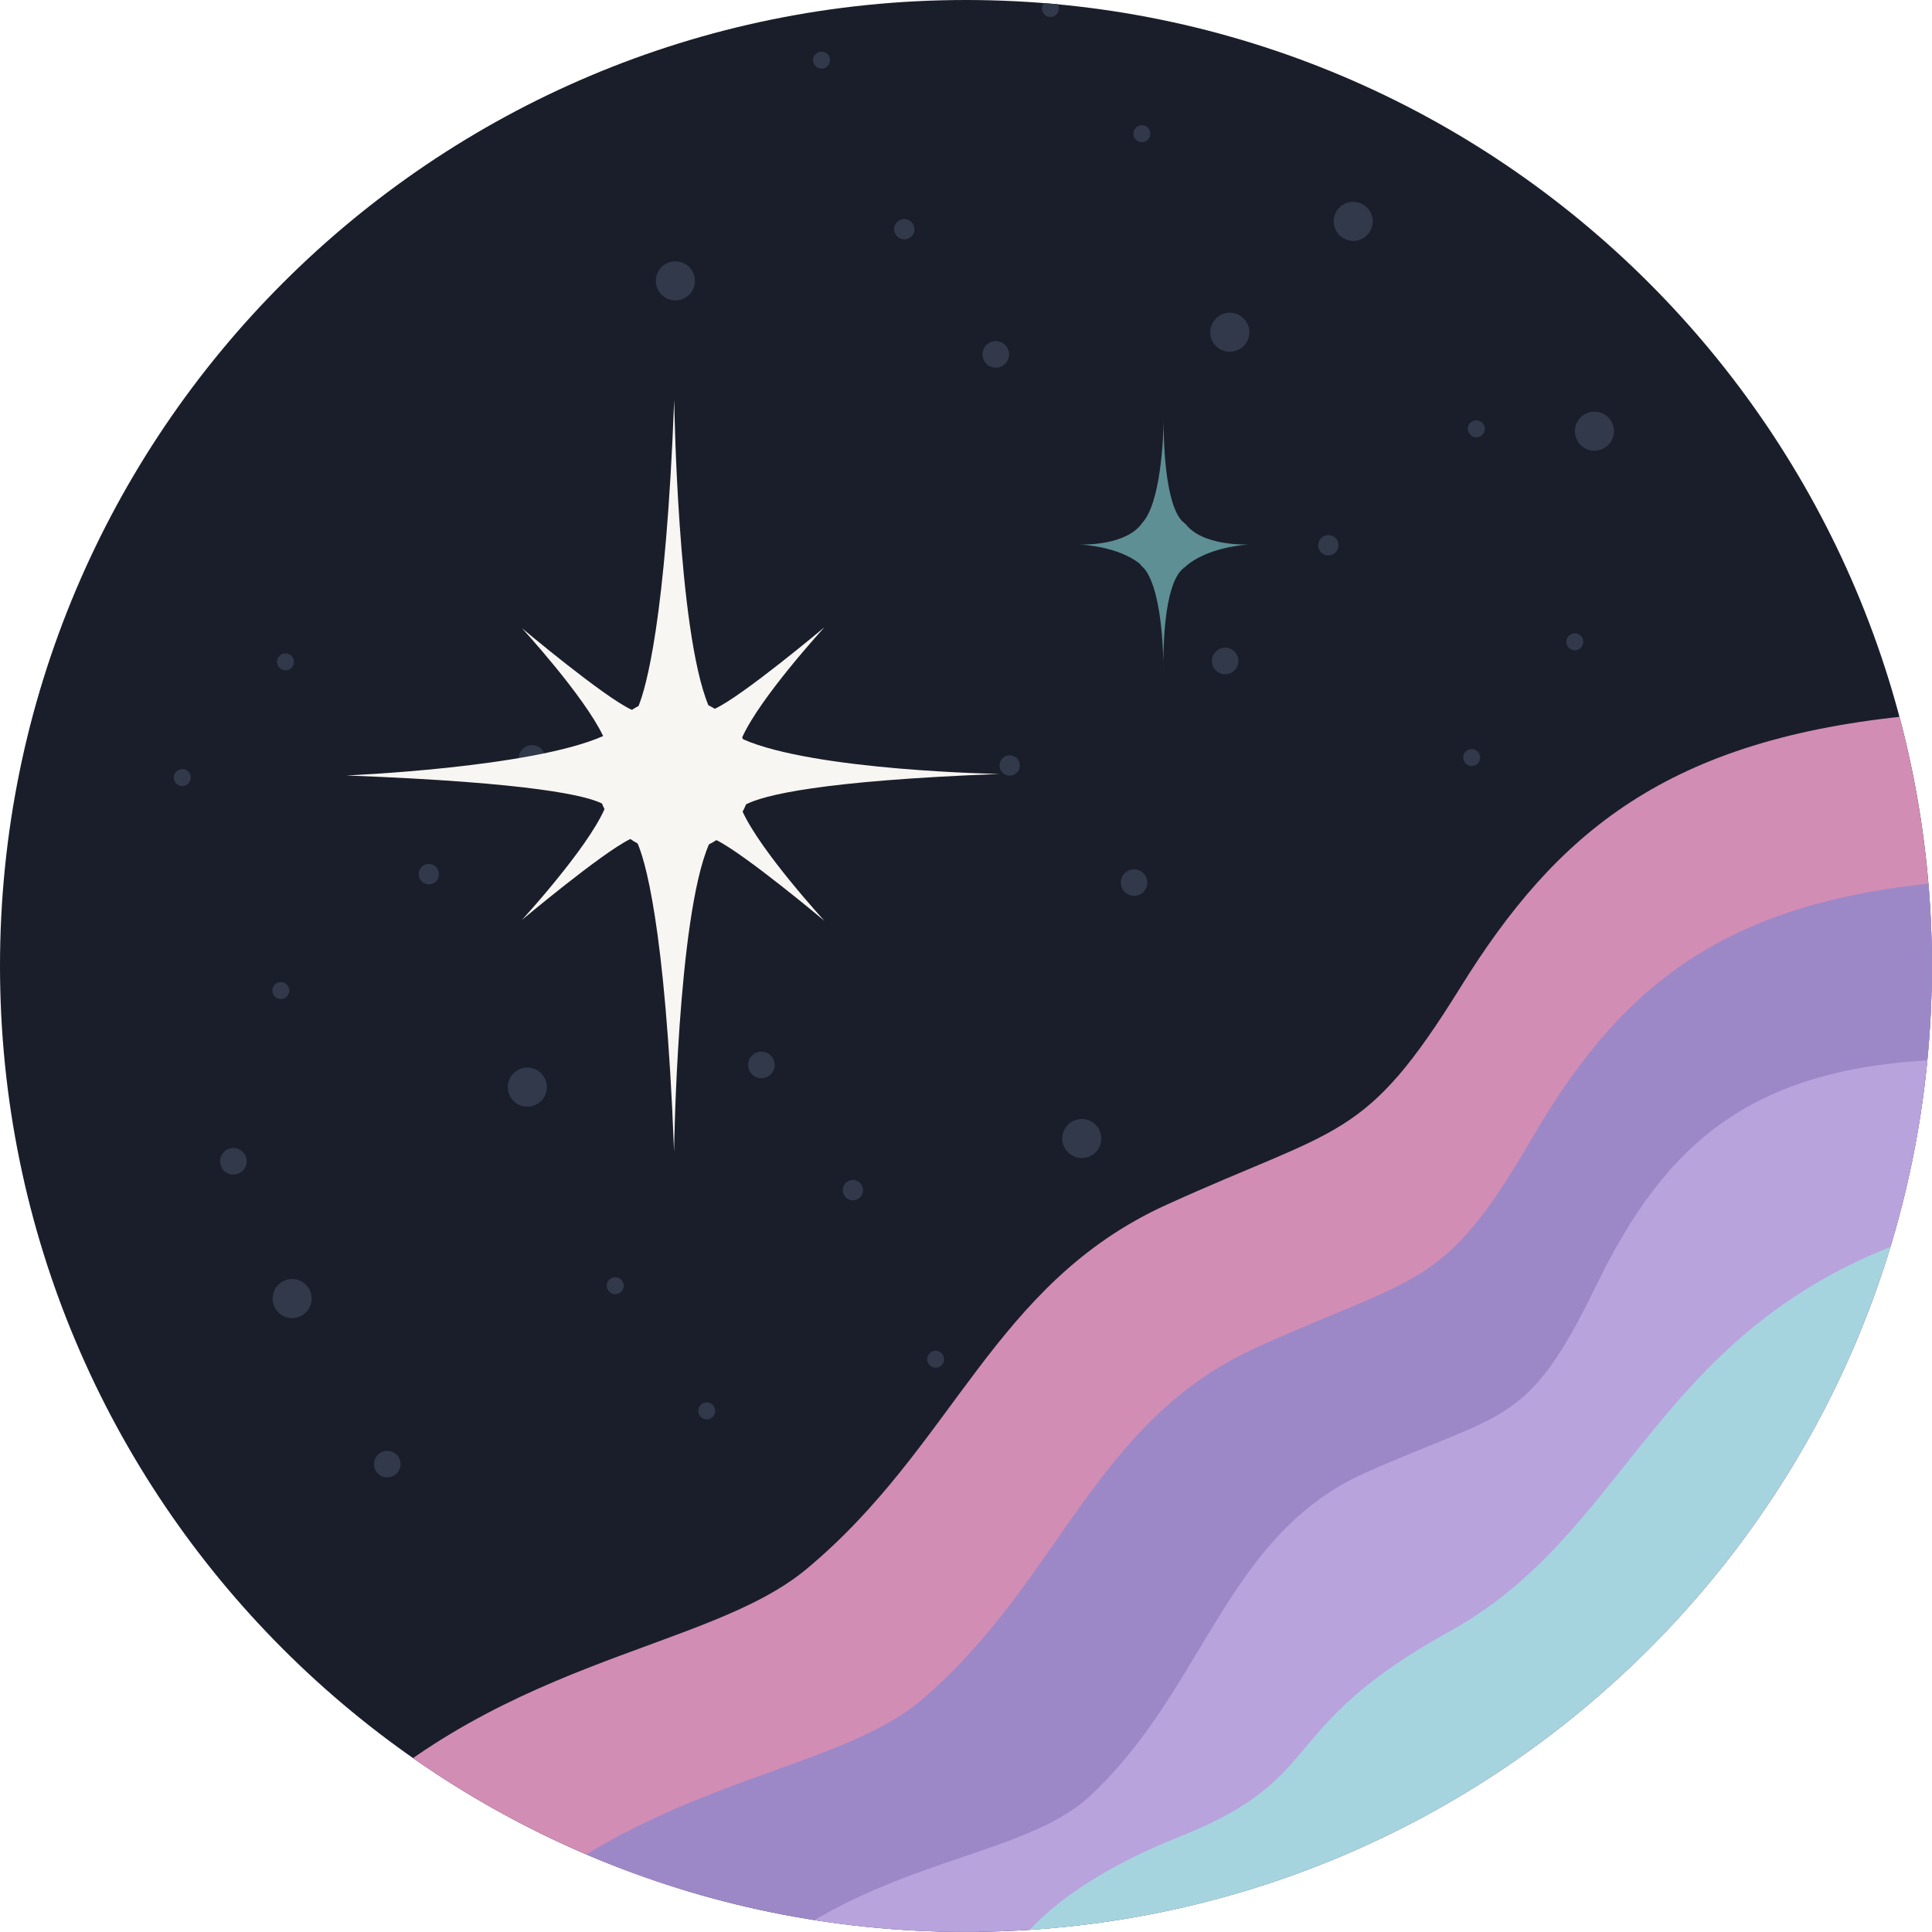
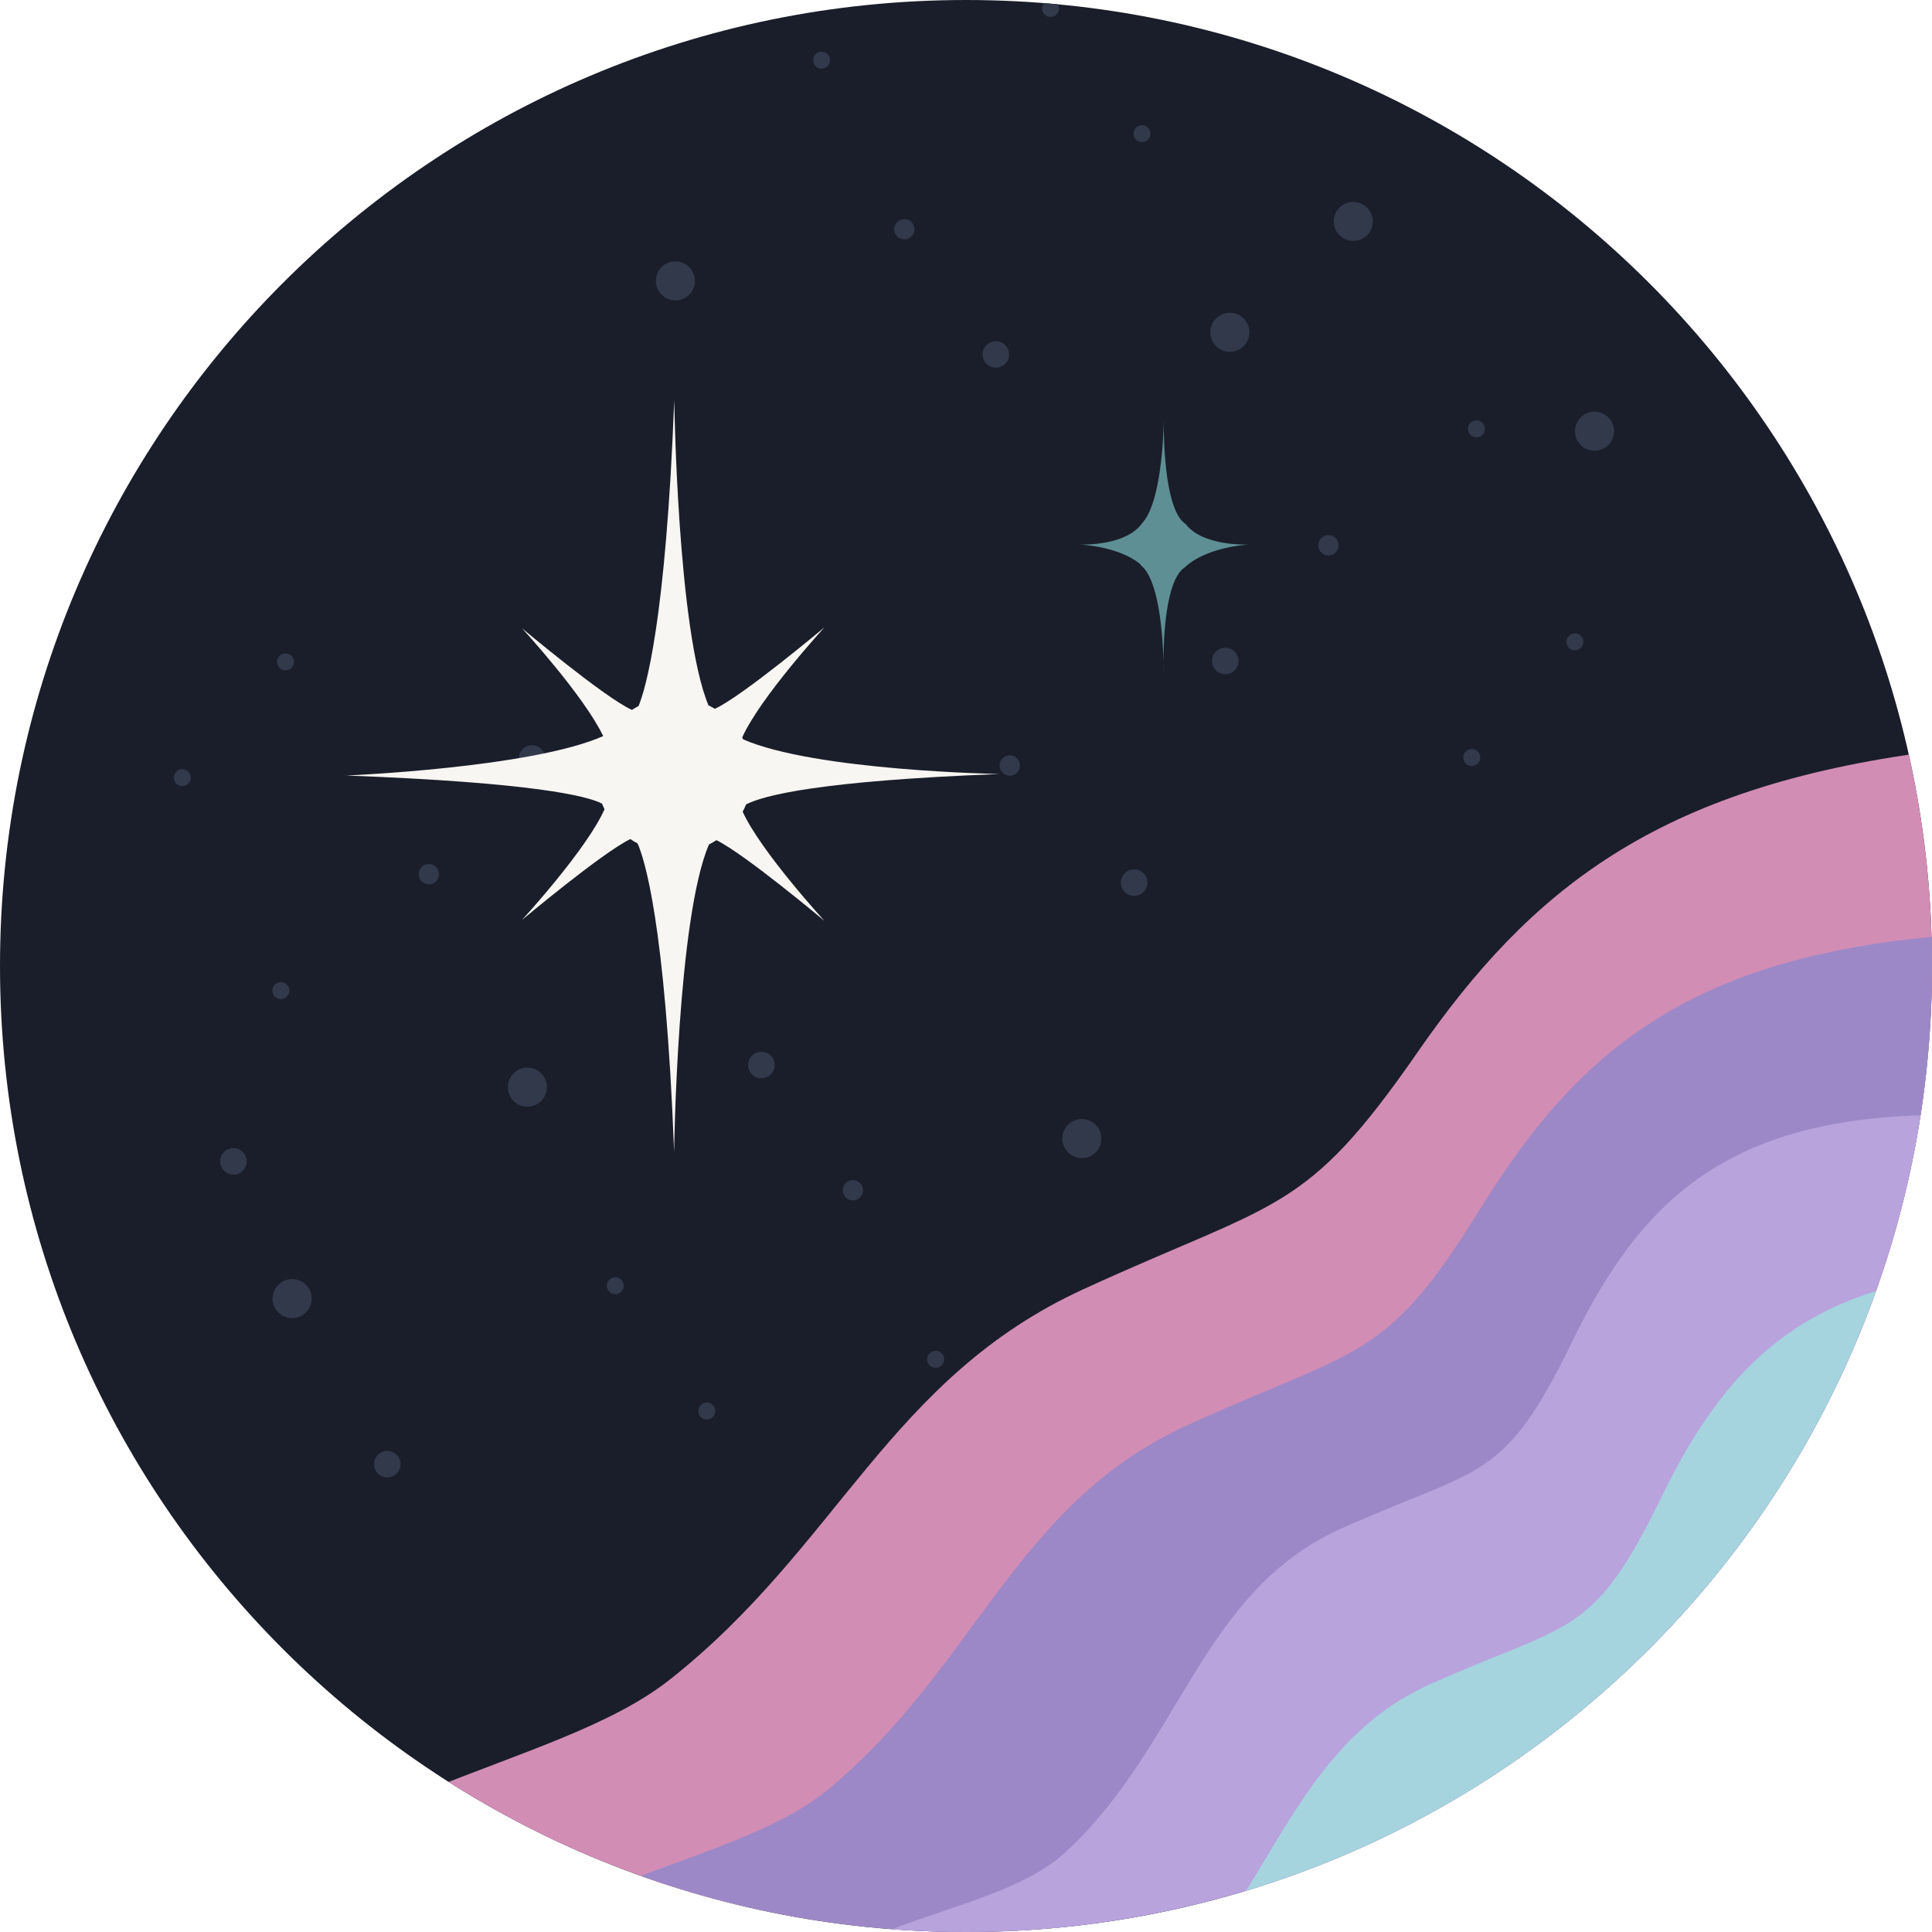
- <svg xmlns="http://www.w3.org/2000/svg" width="100%" height="100%" viewBox="0 0 844 844" version="1.1" xml:space="preserve" style="fill-rule:evenodd;clip-rule:evenodd;stroke-linejoin:round;stroke-miterlimit:2;">
-   <g transform="matrix(1,0,0,1,1383.21,-78.0241)">
-     <g transform="matrix(0.843952,0,0,0.843952,-1383.21,78.0241)">
+ <svg xmlns="http://www.w3.org/2000/svg" width="100%" height="100%" viewBox="0 0 1000 1000" version="1.1" xml:space="preserve" style="fill-rule:evenodd;clip-rule:evenodd;stroke-linejoin:round;stroke-miterlimit:2;">
+   <g transform="matrix(1,0,0,1,1253.58,0)">
+     <g id="circular" transform="matrix(1,0,0,1,-1253.58,0)">
      <circle cx="500" cy="500" r="500" style="fill:rgb(26,30,42);" />
      <clipPath id="_clip1">
        <circle cx="500" cy="500" r="500" />
      </clipPath>
      <g clip-path="url(#_clip1)">
+         <g transform="matrix(1,0,0,1,0,-47.2054)">
+           <g transform="matrix(1.58823,-0.772695,0.518377,1.06549,845.687,-562.897)">
+             <path d="M-805.305,1040.63L-805.627,952.09C-726.653,912.46 -662.691,952.297 -620.501,938.531C-558.929,918.44 -524.214,862.046 -461.338,864.228C-398.462,866.411 -393.582,877.328 -343.038,835.009C-292.493,792.689 -246.038,776.562 -168.953,815.132L-168.953,1040.63L-805.305,1040.63Z" style="fill:rgb(210,141,181);" />
+           </g>
+           <g transform="matrix(1.40873,-0.685364,0.518377,1.06549,816.787,-452.298)">
+             <path d="M-805.305,1040.63L-805.627,952.09C-726.653,912.46 -662.691,952.297 -620.501,938.531C-558.929,918.44 -524.214,862.046 -461.338,864.228C-398.462,866.411 -393.582,877.328 -343.038,835.009C-292.493,792.689 -246.038,776.562 -168.953,815.132L-168.953,1040.63L-805.305,1040.63Z" style="fill:rgb(157,136,199);" />
+           </g>
+           <g transform="matrix(1.13692,-0.553125,0.518377,1.06549,770.864,-337.683)">
+             <path d="M-805.305,1040.63L-805.627,952.09C-726.653,912.46 -662.691,952.297 -620.501,938.531C-558.929,918.44 -524.214,862.046 -461.338,864.228C-398.462,866.411 -393.582,877.328 -343.038,835.009C-292.493,792.689 -246.038,776.562 -168.953,815.132L-168.953,1040.63L-805.305,1040.63Z" style="fill:rgb(184,163,221);" />
+           </g>
+           <g transform="matrix(1.13692,-0.553125,0.518377,1.06549,817.044,-257.182)">
+             <path d="M-805.305,1040.63L-805.627,952.09C-726.653,912.46 -662.691,952.297 -620.501,938.531C-558.929,918.44 -524.214,862.046 -461.338,864.228C-398.462,866.411 -393.582,877.328 -343.038,835.009C-292.493,792.689 -246.038,776.562 -168.953,815.132L-168.953,1040.63L-805.305,1040.63Z" style="fill:rgb(165,212,223);" />
+           </g>
+           <g transform="matrix(1.13692,-0.553125,0.518377,1.06549,878.539,-195.687)">
+             <path d="M-805.305,1040.63L-805.627,952.09C-726.653,912.46 -662.691,952.297 -620.501,938.531C-558.929,918.44 -524.214,862.046 -461.338,864.228C-398.462,866.411 -393.582,877.328 -343.038,835.009C-292.493,792.689 -246.038,776.562 -168.953,815.132L-168.953,1040.63L-805.305,1040.63Z" style="fill:rgb(137,192,203);" />
+           </g>
+         </g>
        <g transform="matrix(0.819019,-0.573767,0.573767,0.819019,-139.061,302.493)">
          <g transform="matrix(0.577969,0,0,0.577969,98.541,306.378)">
            <circle cx="314.684" cy="657.122" r="7.607" style="fill:rgb(49,57,75);" />
          </g>
          <g transform="matrix(-0.577969,0,0,-0.577969,799.754,481.321)">
            <circle cx="314.684" cy="657.122" r="7.607" style="fill:rgb(49,57,75);" />
          </g>
          <g transform="matrix(0.121342,0.565088,-0.565088,0.121342,445.473,77.8382)">
            <circle cx="314.684" cy="657.122" r="7.607" style="fill:rgb(49,57,75);" />
          </g>
          <g transform="matrix(-0.121342,-0.565088,0.565088,-0.121342,452.823,709.86)">
            <circle cx="314.684" cy="657.122" r="7.607" style="fill:rgb(49,57,75);" />
          </g>
          <g transform="matrix(1.3292,0,0,1.3292,-10.3407,-237.449)">
            <circle cx="314.684" cy="657.122" r="7.607" style="fill:rgb(49,57,75);" />
          </g>
          <g transform="matrix(-1.3292,0,0,-1.3292,908.636,1025.15)">
            <circle cx="314.684" cy="657.122" r="7.607" style="fill:rgb(49,57,75);" />
          </g>
          <g transform="matrix(0.27906,1.29958,-1.29958,0.27906,954.32,-142.791)">
            <circle cx="314.684" cy="657.122" r="7.607" style="fill:rgb(49,57,75);" />
          </g>
          <g transform="matrix(0.27906,1.29958,-1.29958,0.27906,791.803,-123.02)">
            <circle cx="314.684" cy="657.122" r="7.607" style="fill:rgb(49,57,75);" />
          </g>
          <g transform="matrix(-0.27906,-1.29958,1.29958,-0.27906,-56.0248,930.49)">
            <circle cx="314.684" cy="657.122" r="7.607" style="fill:rgb(49,57,75);" />
          </g>
          <g transform="matrix(-0.27906,-1.29958,1.29958,-0.27906,29.2167,920.122)">
            <circle cx="314.684" cy="657.122" r="7.607" style="fill:rgb(49,57,75);" />
          </g>
          <g transform="matrix(-0.27906,-1.29958,1.29958,-0.27906,69.1794,1080.72)">
            <circle cx="314.684" cy="657.122" r="7.607" style="fill:rgb(49,57,75);" />
          </g>
          <g transform="matrix(0.577969,0,0,0.577969,-13.8431,260.283)">
            <circle cx="314.684" cy="657.122" r="7.607" style="fill:rgb(49,57,75);" />
          </g>
          <g transform="matrix(-0.577969,0,0,-0.577969,912.138,527.416)">
            <circle cx="314.684" cy="657.122" r="7.607" style="fill:rgb(49,57,75);" />
          </g>
          <g transform="matrix(0.121342,0.565088,-0.565088,0.121342,466.946,-41.7186)">
            <circle cx="314.684" cy="657.122" r="7.607" style="fill:rgb(49,57,75);" />
          </g>
          <g transform="matrix(-0.121342,-0.565088,0.565088,-0.121342,431.349,829.417)">
            <circle cx="314.684" cy="657.122" r="7.607" style="fill:rgb(49,57,75);" />
          </g>
          <g transform="matrix(0.69248,0,0,0.69248,77.641,134.86)">
            <circle cx="314.684" cy="657.122" r="7.607" style="fill:rgb(49,57,75);" />
          </g>
          <g transform="matrix(-0.69248,0,0,-0.69248,820.654,652.839)">
            <circle cx="314.684" cy="657.122" r="7.607" style="fill:rgb(49,57,75);" />
          </g>
          <g transform="matrix(-0.69248,0,-7.68807e-17,-0.69248,706.068,911.486)">
            <circle cx="314.684" cy="657.122" r="7.607" style="fill:rgb(49,57,75);" />
          </g>
          <g transform="matrix(0.145383,0.677046,-0.677046,0.145383,608.781,21.3945)">
            <circle cx="314.684" cy="657.122" r="7.607" style="fill:rgb(49,57,75);" />
          </g>
          <g transform="matrix(-0.145383,-0.677046,0.677046,-0.145383,289.515,766.304)">
            <circle cx="314.684" cy="657.122" r="7.607" style="fill:rgb(49,57,75);" />
          </g>
          <g transform="matrix(0.577969,0,0,0.577969,-15.4443,180.039)">
            <circle cx="314.684" cy="657.122" r="7.607" style="fill:rgb(49,57,75);" />
          </g>
          <g transform="matrix(-0.577969,0,0,-0.577969,913.74,607.659)">
            <circle cx="314.684" cy="657.122" r="7.607" style="fill:rgb(49,57,75);" />
          </g>
          <g transform="matrix(0.121342,0.565088,-0.565088,0.121342,545.065,-60.1309)">
            <circle cx="314.684" cy="657.122" r="7.607" style="fill:rgb(49,57,75);" />
          </g>
          <g transform="matrix(-0.121342,-0.565088,0.565088,-0.121342,353.231,847.83)">
            <circle cx="314.684" cy="657.122" r="7.607" style="fill:rgb(49,57,75);" />
          </g>
          <g transform="matrix(0.902965,0,0,0.902965,9.80342,-83.6987)">
            <circle cx="314.684" cy="657.122" r="7.607" style="fill:rgb(49,57,75);" />
          </g>
          <g transform="matrix(-0.902965,0,0,-0.902965,888.492,871.397)">
            <circle cx="314.684" cy="657.122" r="7.607" style="fill:rgb(49,57,75);" />
          </g>
          <g transform="matrix(0.189574,0.882841,-0.882841,0.189574,808.226,-90.8166)">
            <circle cx="314.684" cy="657.122" r="7.607" style="fill:rgb(49,57,75);" />
          </g>
          <g transform="matrix(-0.189574,-0.882841,0.882841,-0.189574,90.0696,878.515)">
            <circle cx="314.684" cy="657.122" r="7.607" style="fill:rgb(49,57,75);" />
          </g>
          <g transform="matrix(-0.189574,-0.882841,0.882841,-0.189574,-14.3532,945.399)">
            <circle cx="314.684" cy="657.122" r="7.607" style="fill:rgb(49,57,75);" />
          </g>
          <g transform="matrix(-0.189574,-0.882841,0.882841,-0.189574,-478.985,796.075)">
            <circle cx="314.684" cy="657.122" r="7.607" style="fill:rgb(49,57,75);" />
          </g>
          <g transform="matrix(-0.189574,-0.882841,0.882841,-0.189574,-503.662,970.149)">
            <circle cx="314.684" cy="657.122" r="7.607" style="fill:rgb(49,57,75);" />
          </g>
        </g>
-         <g transform="matrix(1.41351,-0.687692,0.518377,1.06549,807.983,-614.488)">
-           <path d="M-805.305,1040.63L-805.627,952.09C-726.653,912.46 -662.691,952.297 -620.501,938.531C-558.929,918.44 -524.214,862.046 -461.338,864.228C-398.462,866.411 -393.582,877.328 -343.038,835.009C-292.493,792.689 -246.038,776.562 -168.953,815.132L-168.953,1040.63L-805.305,1040.63Z" style="fill:rgb(210,141,181);" />
-         </g>
-         <g transform="matrix(1.3291,-0.646625,0.518377,1.06549,815.684,-521.695)">
-           <path d="M-805.305,1040.63L-805.627,952.09C-726.653,912.46 -662.691,952.297 -620.501,938.531C-558.929,918.44 -524.214,862.046 -461.338,864.228C-398.462,866.411 -393.582,877.328 -343.038,835.009C-292.493,792.689 -246.038,776.562 -168.953,815.132L-168.953,1040.63L-805.305,1040.63Z" style="fill:rgb(157,136,199);" />
-         </g>
-         <g transform="matrix(1.13692,-0.553125,0.518377,1.06549,783.214,-413.626)">
-           <path d="M-805.305,1040.63L-805.627,952.09C-726.653,912.46 -662.691,952.297 -620.501,938.531C-558.929,918.44 -524.214,862.046 -461.338,864.228C-398.462,866.411 -393.582,877.328 -343.038,835.009C-292.493,792.689 -246.038,776.562 -168.953,815.132L-168.953,1040.63L-805.305,1040.63Z" style="fill:rgb(184,163,221);" />
-         </g>
-         <g transform="matrix(1.05886,-0.53179,0.53179,1.05886,713.781,-395.724)">
-           <path d="M-680.953,992.259C-680.953,992.259 -658.057,970.251 -587.756,976.388C-517.455,982.524 -530.221,952.649 -441.922,949.15C-353.623,945.65 -304.841,873.954 -190.373,885.93C-164.279,888.66 -168.953,889.77 -168.953,889.77L-168.953,1040.63L-680.953,1040.63L-680.953,992.259Z" style="fill:rgb(165,212,223);" />
-         </g>
        <g transform="matrix(1.2363,0,0,1.2363,-1498.13,494.757)">
          <path d="M1463.84,-63.751C1457.64,-66.922 1435.46,-72.535 1356.79,-75.511C1356.79,-75.511 1434.29,-78.702 1464.32,-92.014C1456.24,-108.961 1430.31,-137.182 1430.31,-137.182C1430.31,-137.182 1465.07,-107.994 1476.36,-102.981C1477.26,-103.562 1478.18,-104.1 1479.13,-104.593C1482.12,-111.884 1490.56,-140.192 1494.07,-232.858C1494.07,-232.858 1495.38,-136.253 1508.38,-104.91C1509.29,-104.458 1510.19,-103.964 1511.06,-103.431C1522.48,-108.601 1556.99,-137.576 1556.99,-137.576C1556.99,-137.576 1530.04,-108.245 1522.52,-91.432C1522.67,-91.168 1522.81,-90.902 1522.95,-90.634C1553.14,-77.462 1630.27,-76.139 1630.27,-76.139C1555.13,-73.296 1531.52,-67.21 1524.15,-63.414C1523.73,-62.366 1523.24,-61.345 1522.71,-60.355C1530.47,-43.479 1556.99,-14.624 1556.99,-14.624C1556.99,-14.624 1523.79,-42.496 1511.74,-48.445C1510.74,-47.792 1509.69,-47.193 1508.62,-46.653C1495.34,-16.086 1494.01,82.004 1494.01,82.004C1490.35,-14.513 1481.35,-41.211 1478.72,-47.064C1477.68,-47.625 1476.67,-48.241 1475.7,-48.908C1463.77,-43.11 1430.31,-15.019 1430.31,-15.019C1430.31,-15.019 1457.52,-44.633 1464.88,-61.405C1464.5,-62.171 1464.16,-62.953 1463.84,-63.751Z" style="fill:rgb(248,246,242);" />
        </g>
        <g transform="matrix(1.27691,0,0,1.30069,-1819.29,520.833)">
          <path d="M1862.28,-183.73C1862.07,-183.737 1861.95,-183.742 1861.95,-183.742C1861.95,-183.742 1862.07,-183.74 1862.28,-183.73ZM1896.5,-232.985C1896.51,-233.757 1896.52,-234.186 1896.52,-234.186C1896.52,-234.186 1896.52,-233.757 1896.5,-232.985ZM1931.17,-183.741C1931.19,-183.742 1931.2,-183.742 1931.2,-183.742C1931.2,-183.742 1931.19,-183.742 1931.17,-183.741ZM1896.36,-137.237C1896.43,-134.439 1896.41,-132.694 1896.41,-132.694C1896.41,-132.694 1896.35,-134.444 1896.36,-137.237ZM1862.28,-183.73C1864.78,-183.655 1881.33,-183.497 1887.67,-192.148L1887.68,-192.052C1887.71,-192.084 1887.74,-192.115 1887.77,-192.147L1887.67,-192.148L1887.64,-192.148C1895.4,-200.034 1896.38,-226.963 1896.5,-232.985C1896.45,-227.077 1896.65,-201.064 1903.84,-193.154C1904.3,-192.795 1904.74,-192.404 1905.14,-191.983C1905.15,-191.977 1905.16,-191.971 1905.17,-191.964L1905.16,-191.964C1905.16,-191.959 1905.17,-191.954 1905.17,-191.949L1905.18,-192.148C1911.88,-183.002 1930.29,-183.702 1931.17,-183.741C1930.33,-183.701 1913.56,-182.79 1904.73,-174.413L1904.73,-174.696C1904.65,-174.615 1904.56,-174.534 1904.47,-174.455L1904.73,-174.45C1897.32,-169.215 1896.4,-146.936 1896.36,-137.237C1896.12,-146.417 1894.88,-166.926 1888.52,-174.247C1887.84,-174.824 1887.22,-175.474 1886.68,-176.185C1878.11,-182.762 1864.52,-183.63 1862.28,-183.73Z" style="fill:rgb(94,143,149);" />
        </g>
      </g>
    </g>
  </g>
</svg>
